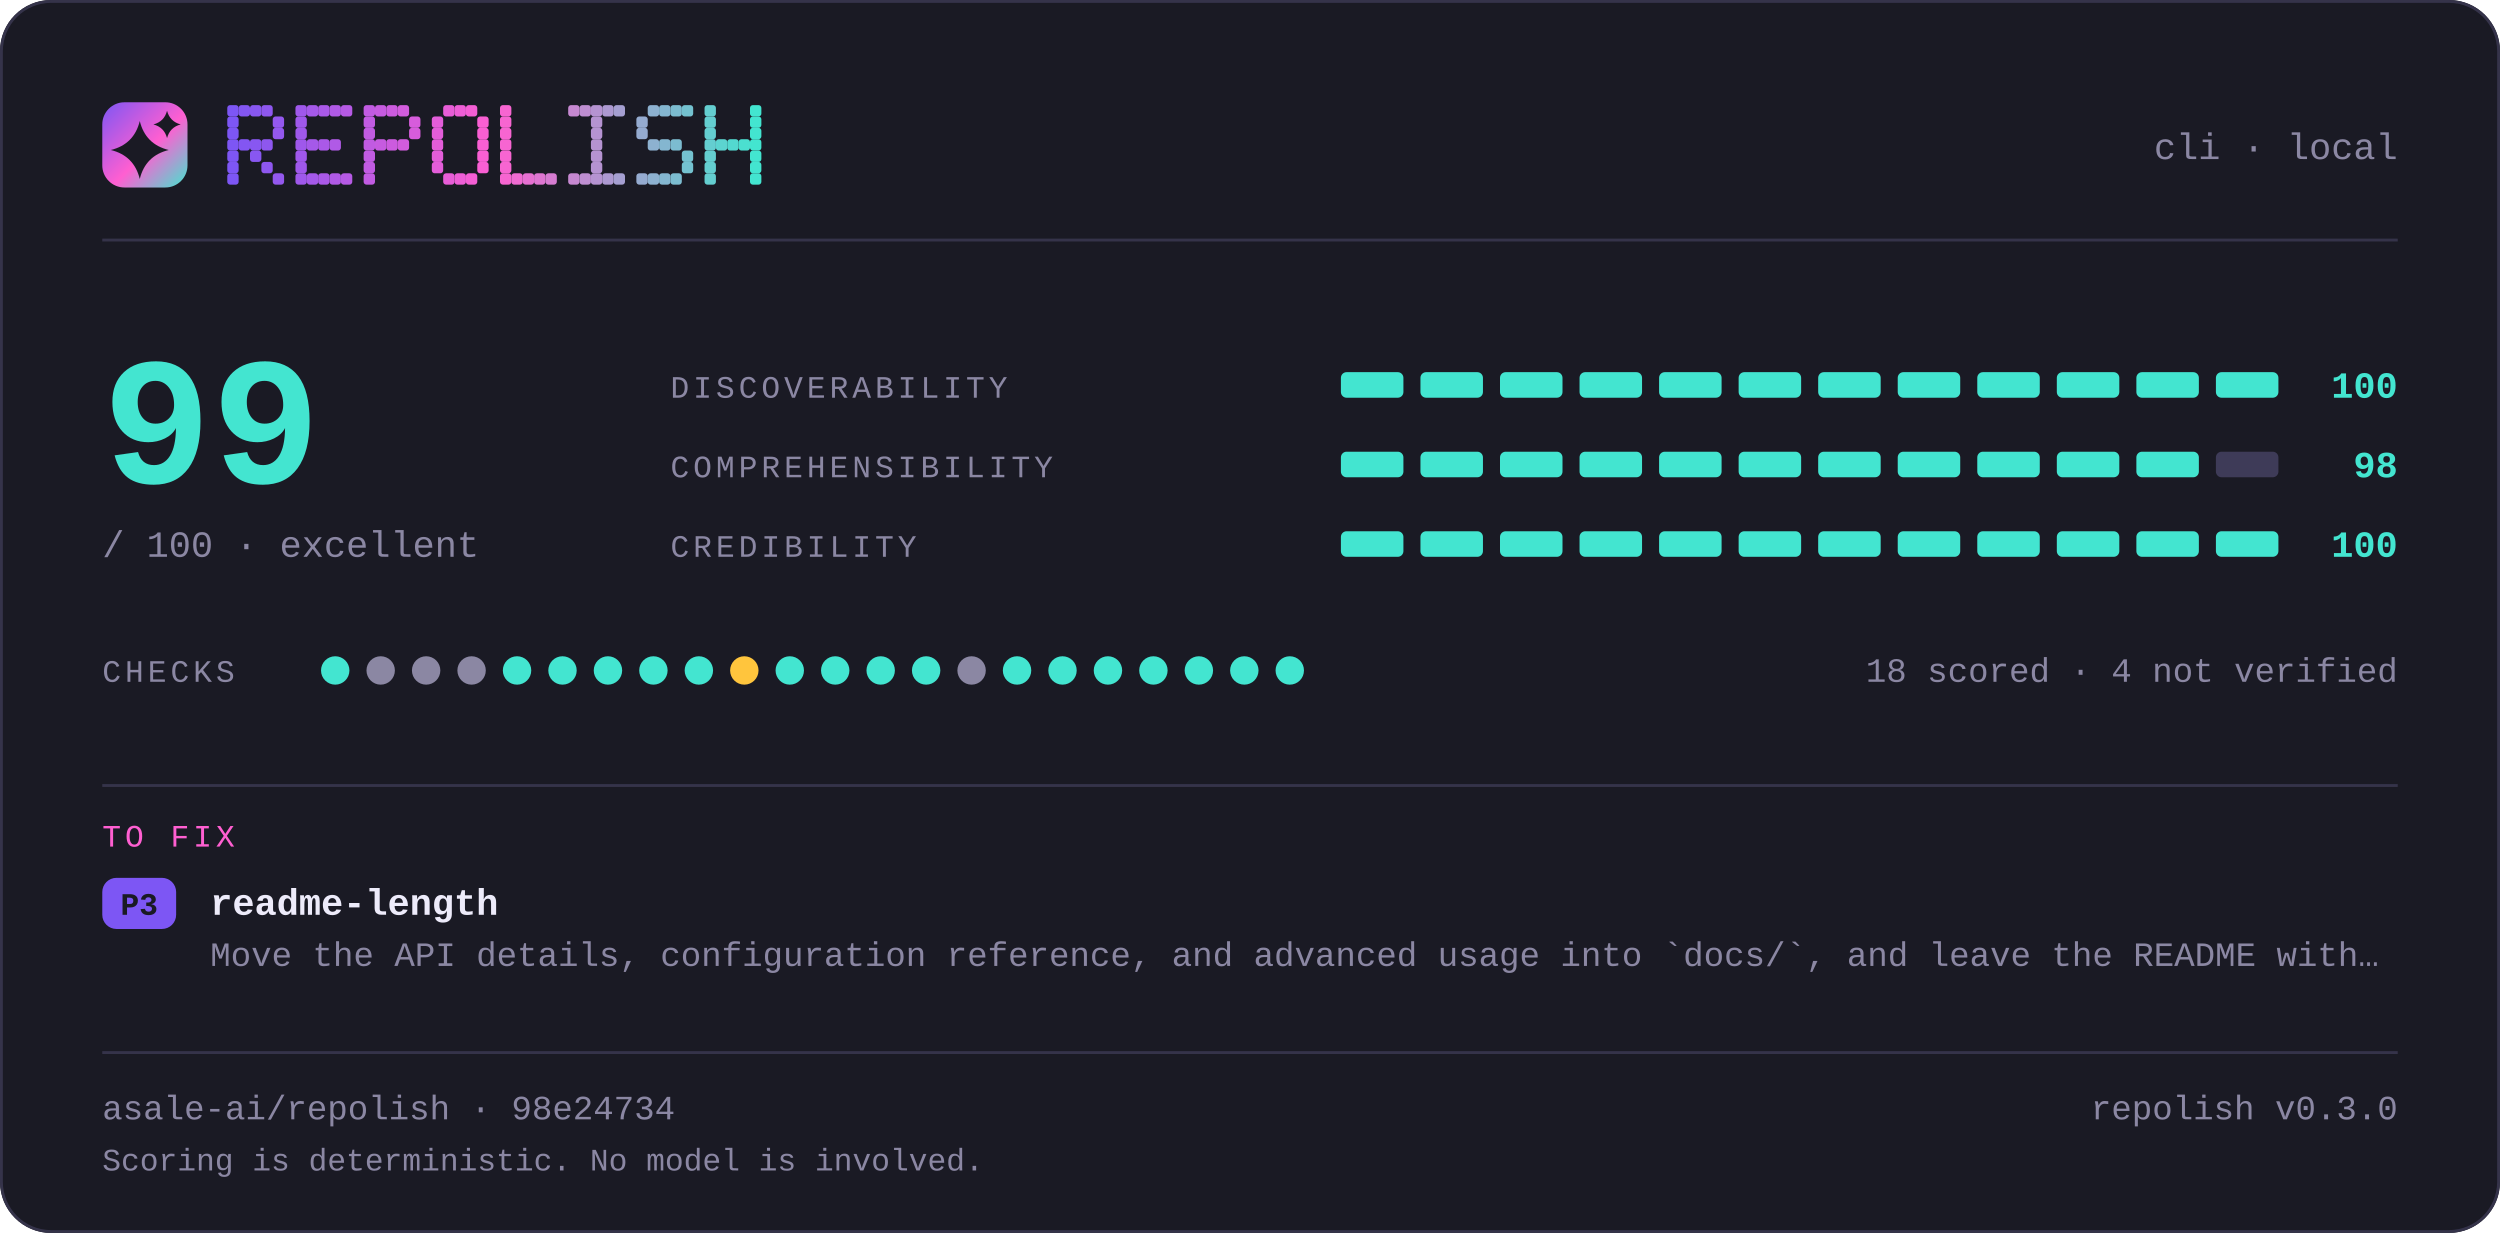
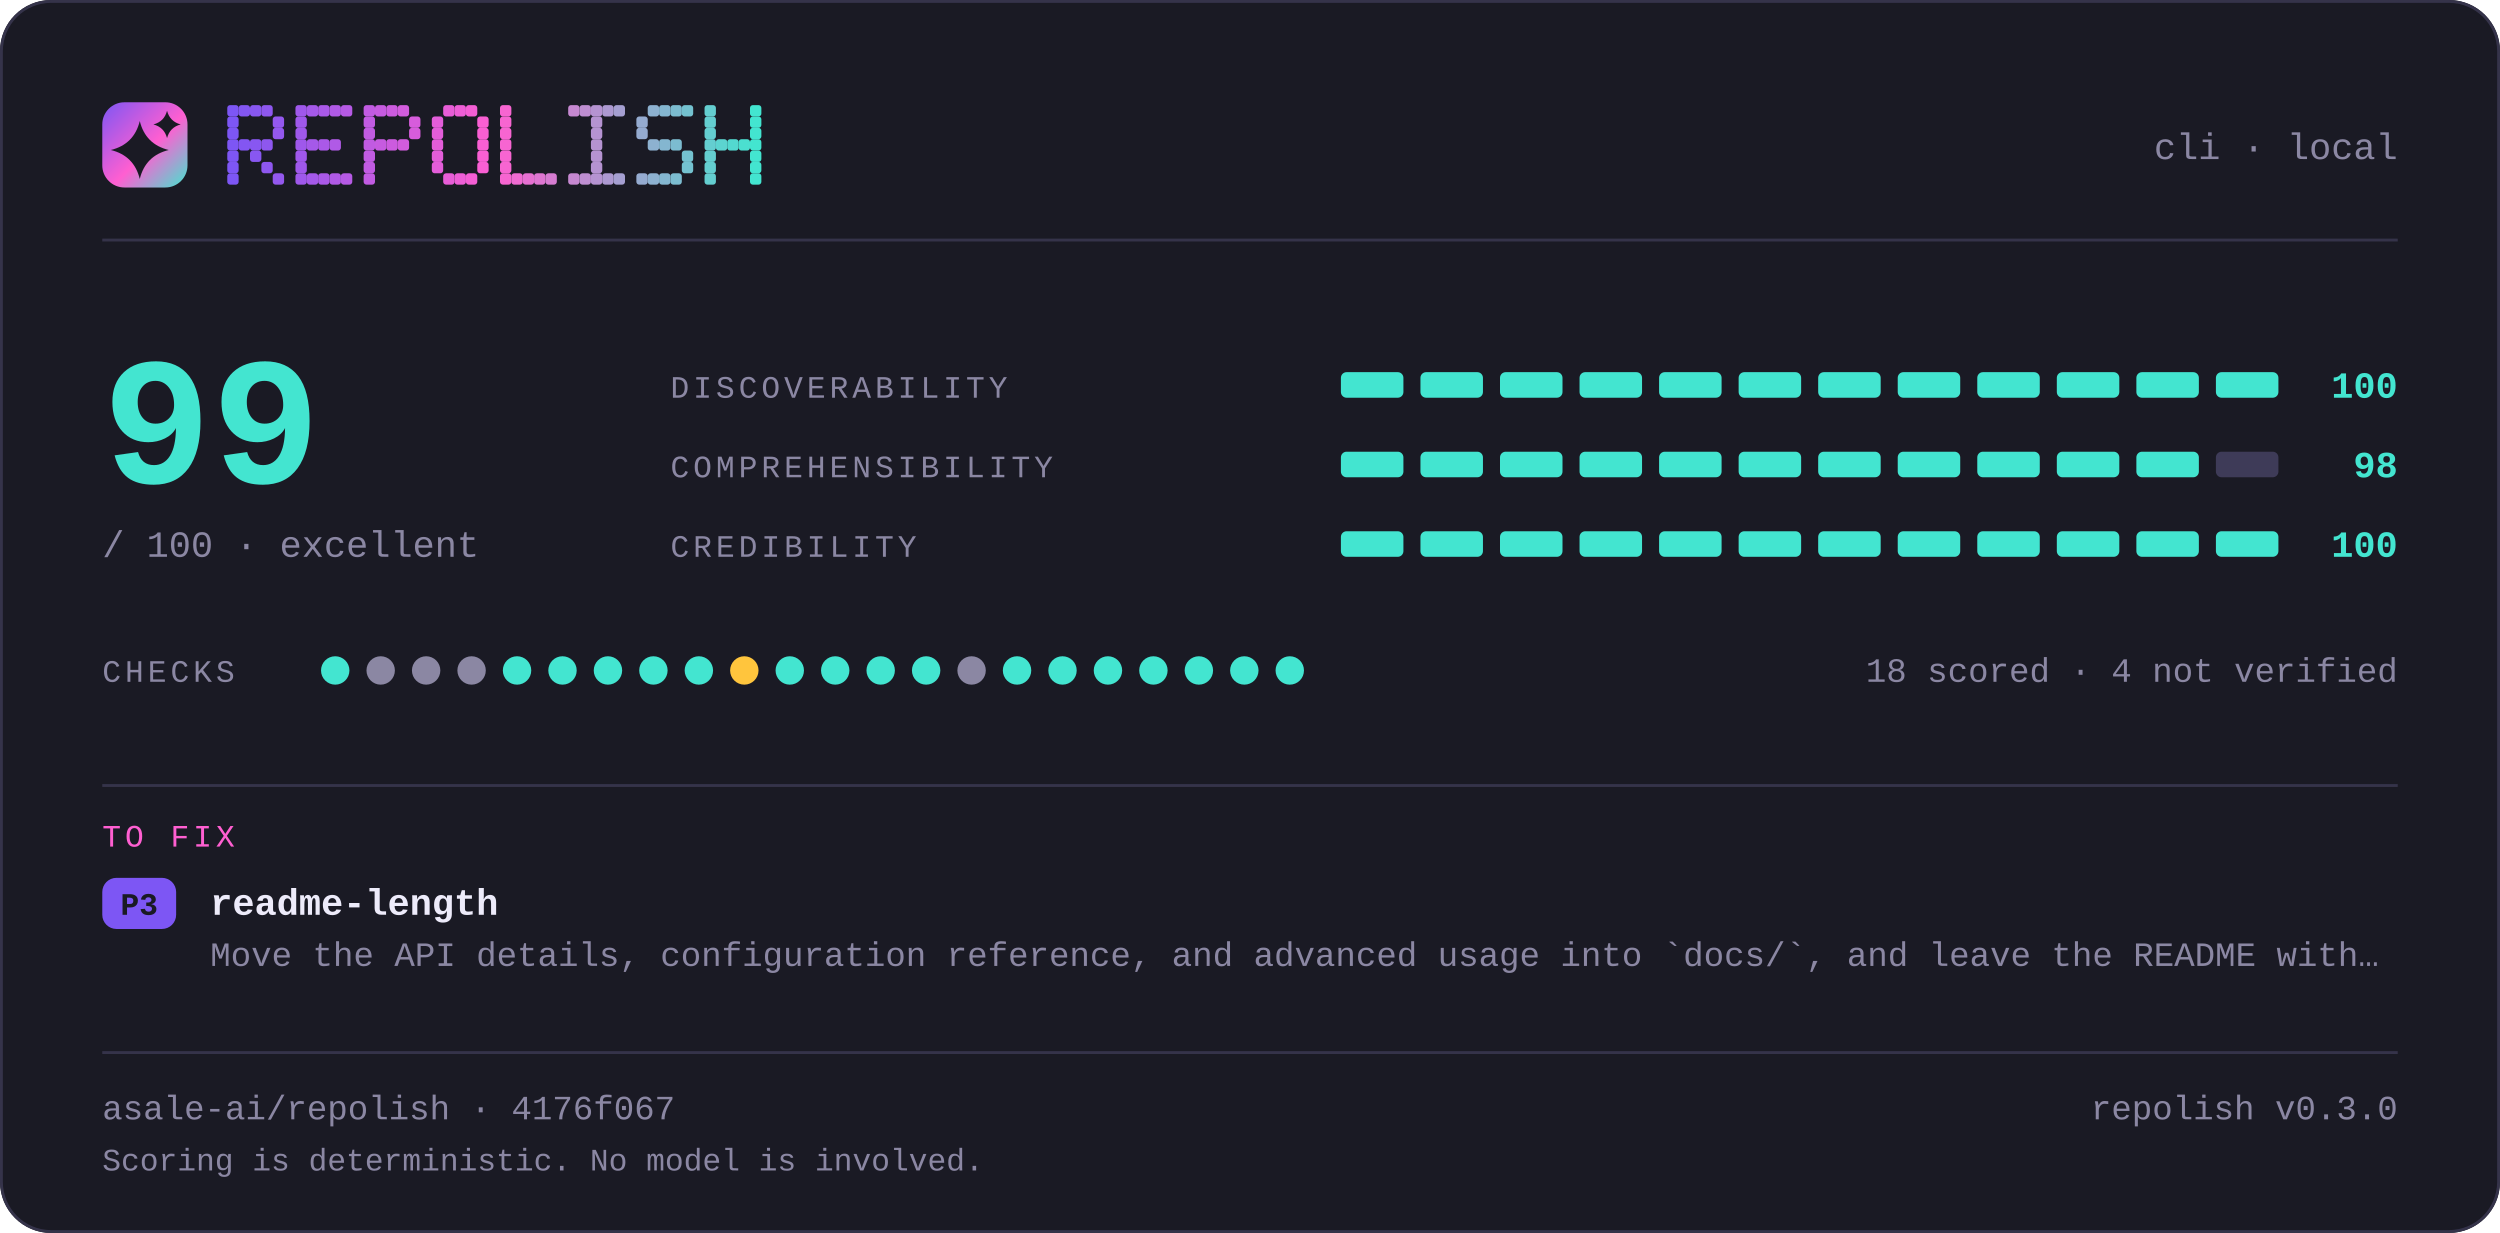
<svg xmlns="http://www.w3.org/2000/svg" width="880" height="434" viewBox="0 0 880 434" lang="en" role="img" aria-label="repolish report card — 99 out of 100">
  <defs>
    <linearGradient id="brand" x1="0" y1="0" x2="1" y2="1">
      <stop offset="0" stop-color="#7d56f4" />
      <stop offset="0.55" stop-color="#ff5fd1" />
      <stop offset="1" stop-color="#43e5d0" />
    </linearGradient>
  </defs>
  <style>
-     .t { font-family: ui-monospace, SFMono-Regular, "SF Mono", Menlo, Consolas, "Liberation Mono", "Noto Sans Mono CJK SC", "Microsoft YaHei", monospace; }
+     .t { font-family: ui-monospace, SFMono-Regular, "SF Mono", Menlo, Consolas, "Liberation Mono", "Noto Sans Mono CJK SC", "Noto Sans Mono CJK JP", "Microsoft YaHei", "Hiragino Sans", "Yu Gothic", monospace; }
  </style>
  <rect x="0" y="0" width="880" height="434" rx="18.0" fill="#1a1a24" />
  <rect x="0.5" y="0.5" width="879" height="433" rx="17.5" fill="none" stroke="#35334a" />
  <rect x="36" y="36" width="30" height="30" rx="7.8" fill="url(#brand)" />
  <path d="M49.2 42.6Q51.2 50.8 59.4 52.8Q51.2 54.8 49.2 63.0Q47.2 54.8 39.0 52.8Q47.2 50.8 49.2 42.6Z" fill="#1a1a24" />
  <path d="M58.8 39.0Q59.8 42.8 63.6 43.8Q59.8 44.8 58.8 48.6Q57.8 44.8 54.0 43.8Q57.8 42.8 58.8 39.0Z" fill="#1a1a24" />
  <g fill="#7d56f4">
    <rect x="80" y="37" width="4" height="4" rx="1" />
    <rect x="80" y="41" width="4" height="4" rx="1" />
    <rect x="80" y="45" width="4" height="4" rx="1" />
    <rect x="80" y="49" width="4" height="4" rx="1" />
    <rect x="80" y="53" width="4" height="4" rx="1" />
    <rect x="80" y="57" width="4" height="4" rx="1" />
    <rect x="80" y="61" width="4" height="4" rx="1" />
  </g>
  <g fill="#8356f2">
    <rect x="84" y="37" width="4" height="4" rx="1" />
    <rect x="84" y="49" width="4" height="4" rx="1" />
  </g>
  <g fill="#8857f1">
    <rect x="88" y="37" width="4" height="4" rx="1" />
    <rect x="88" y="49" width="4" height="4" rx="1" />
    <rect x="88" y="53" width="4" height="4" rx="1" />
  </g>
  <g fill="#8e57ef">
    <rect x="92" y="37" width="4" height="4" rx="1" />
    <rect x="92" y="49" width="4" height="4" rx="1" />
    <rect x="92" y="57" width="4" height="4" rx="1" />
  </g>
  <g fill="#9458ee">
    <rect x="96" y="41" width="4" height="4" rx="1" />
    <rect x="96" y="45" width="4" height="4" rx="1" />
    <rect x="96" y="61" width="4" height="4" rx="1" />
  </g>
  <g fill="#9f58eb">
    <rect x="104" y="37" width="4" height="4" rx="1" />
    <rect x="104" y="41" width="4" height="4" rx="1" />
    <rect x="104" y="45" width="4" height="4" rx="1" />
    <rect x="104" y="49" width="4" height="4" rx="1" />
    <rect x="104" y="53" width="4" height="4" rx="1" />
    <rect x="104" y="57" width="4" height="4" rx="1" />
    <rect x="104" y="61" width="4" height="4" rx="1" />
  </g>
  <g fill="#a559e9">
    <rect x="108" y="37" width="4" height="4" rx="1" />
    <rect x="108" y="49" width="4" height="4" rx="1" />
    <rect x="108" y="61" width="4" height="4" rx="1" />
  </g>
  <g fill="#aa59e8">
    <rect x="112" y="37" width="4" height="4" rx="1" />
    <rect x="112" y="49" width="4" height="4" rx="1" />
    <rect x="112" y="61" width="4" height="4" rx="1" />
  </g>
  <g fill="#b05ae6">
    <rect x="116" y="37" width="4" height="4" rx="1" />
    <rect x="116" y="49" width="4" height="4" rx="1" />
    <rect x="116" y="61" width="4" height="4" rx="1" />
  </g>
  <g fill="#b65ae5">
    <rect x="120" y="37" width="4" height="4" rx="1" />
    <rect x="120" y="61" width="4" height="4" rx="1" />
  </g>
  <g fill="#c15be2">
    <rect x="128" y="37" width="4" height="4" rx="1" />
    <rect x="128" y="41" width="4" height="4" rx="1" />
    <rect x="128" y="45" width="4" height="4" rx="1" />
    <rect x="128" y="49" width="4" height="4" rx="1" />
    <rect x="128" y="53" width="4" height="4" rx="1" />
    <rect x="128" y="57" width="4" height="4" rx="1" />
    <rect x="128" y="61" width="4" height="4" rx="1" />
  </g>
  <g fill="#c65be0">
    <rect x="132" y="37" width="4" height="4" rx="1" />
    <rect x="132" y="49" width="4" height="4" rx="1" />
  </g>
  <g fill="#cc5bdf">
    <rect x="136" y="37" width="4" height="4" rx="1" />
    <rect x="136" y="49" width="4" height="4" rx="1" />
  </g>
  <g fill="#d25cdd">
    <rect x="140" y="37" width="4" height="4" rx="1" />
    <rect x="140" y="49" width="4" height="4" rx="1" />
  </g>
  <g fill="#d75cdc">
    <rect x="144" y="41" width="4" height="4" rx="1" />
    <rect x="144" y="45" width="4" height="4" rx="1" />
  </g>
  <g fill="#e35dd9">
    <rect x="152" y="41" width="4" height="4" rx="1" />
    <rect x="152" y="45" width="4" height="4" rx="1" />
    <rect x="152" y="49" width="4" height="4" rx="1" />
    <rect x="152" y="53" width="4" height="4" rx="1" />
    <rect x="152" y="57" width="4" height="4" rx="1" />
  </g>
  <g fill="#e85dd7">
    <rect x="156" y="37" width="4" height="4" rx="1" />
    <rect x="156" y="61" width="4" height="4" rx="1" />
  </g>
  <g fill="#ee5ed6">
    <rect x="160" y="37" width="4" height="4" rx="1" />
    <rect x="160" y="61" width="4" height="4" rx="1" />
  </g>
  <g fill="#f45ed4">
    <rect x="164" y="37" width="4" height="4" rx="1" />
    <rect x="164" y="61" width="4" height="4" rx="1" />
  </g>
  <g fill="#f95fd3">
    <rect x="168" y="41" width="4" height="4" rx="1" />
    <rect x="168" y="45" width="4" height="4" rx="1" />
    <rect x="168" y="49" width="4" height="4" rx="1" />
    <rect x="168" y="53" width="4" height="4" rx="1" />
    <rect x="168" y="57" width="4" height="4" rx="1" />
  </g>
  <g fill="#f765d1">
    <rect x="176" y="37" width="4" height="4" rx="1" />
    <rect x="176" y="41" width="4" height="4" rx="1" />
    <rect x="176" y="45" width="4" height="4" rx="1" />
    <rect x="176" y="49" width="4" height="4" rx="1" />
    <rect x="176" y="53" width="4" height="4" rx="1" />
    <rect x="176" y="57" width="4" height="4" rx="1" />
    <rect x="176" y="61" width="4" height="4" rx="1" />
  </g>
  <g fill="#ef6bd1">
    <rect x="180" y="61" width="4" height="4" rx="1" />
  </g>
  <g fill="#e670d1">
    <rect x="184" y="61" width="4" height="4" rx="1" />
  </g>
  <g fill="#de76d1">
    <rect x="188" y="61" width="4" height="4" rx="1" />
  </g>
  <g fill="#d67cd1">
    <rect x="192" y="61" width="4" height="4" rx="1" />
  </g>
  <g fill="#c688d1">
    <rect x="200" y="37" width="4" height="4" rx="1" />
    <rect x="200" y="61" width="4" height="4" rx="1" />
  </g>
  <g fill="#be8ed1">
    <rect x="204" y="37" width="4" height="4" rx="1" />
    <rect x="204" y="61" width="4" height="4" rx="1" />
  </g>
  <g fill="#b593d1">
    <rect x="208" y="37" width="4" height="4" rx="1" />
    <rect x="208" y="41" width="4" height="4" rx="1" />
    <rect x="208" y="45" width="4" height="4" rx="1" />
    <rect x="208" y="49" width="4" height="4" rx="1" />
    <rect x="208" y="53" width="4" height="4" rx="1" />
    <rect x="208" y="57" width="4" height="4" rx="1" />
    <rect x="208" y="61" width="4" height="4" rx="1" />
  </g>
  <g fill="#ad99d1">
    <rect x="212" y="37" width="4" height="4" rx="1" />
    <rect x="212" y="61" width="4" height="4" rx="1" />
  </g>
  <g fill="#a59fd1">
    <rect x="216" y="37" width="4" height="4" rx="1" />
    <rect x="216" y="61" width="4" height="4" rx="1" />
  </g>
  <g fill="#95abd0">
    <rect x="224" y="41" width="4" height="4" rx="1" />
    <rect x="224" y="45" width="4" height="4" rx="1" />
    <rect x="224" y="61" width="4" height="4" rx="1" />
  </g>
  <g fill="#8db1d0">
    <rect x="228" y="37" width="4" height="4" rx="1" />
    <rect x="228" y="49" width="4" height="4" rx="1" />
    <rect x="228" y="61" width="4" height="4" rx="1" />
  </g>
  <g fill="#84b6d0">
    <rect x="232" y="37" width="4" height="4" rx="1" />
    <rect x="232" y="49" width="4" height="4" rx="1" />
    <rect x="232" y="61" width="4" height="4" rx="1" />
  </g>
  <g fill="#7cbcd0">
    <rect x="236" y="37" width="4" height="4" rx="1" />
    <rect x="236" y="49" width="4" height="4" rx="1" />
    <rect x="236" y="61" width="4" height="4" rx="1" />
  </g>
  <g fill="#74c2d0">
    <rect x="240" y="37" width="4" height="4" rx="1" />
    <rect x="240" y="53" width="4" height="4" rx="1" />
    <rect x="240" y="57" width="4" height="4" rx="1" />
  </g>
  <g fill="#64ced0">
    <rect x="248" y="37" width="4" height="4" rx="1" />
    <rect x="248" y="41" width="4" height="4" rx="1" />
    <rect x="248" y="45" width="4" height="4" rx="1" />
    <rect x="248" y="49" width="4" height="4" rx="1" />
    <rect x="248" y="53" width="4" height="4" rx="1" />
    <rect x="248" y="57" width="4" height="4" rx="1" />
    <rect x="248" y="61" width="4" height="4" rx="1" />
  </g>
  <g fill="#5cd4d0">
    <rect x="252" y="49" width="4" height="4" rx="1" />
  </g>
  <g fill="#53d9d0">
    <rect x="256" y="49" width="4" height="4" rx="1" />
  </g>
  <g fill="#4bdfd0">
    <rect x="260" y="49" width="4" height="4" rx="1" />
  </g>
  <g fill="#43e5d0">
    <rect x="264" y="37" width="4" height="4" rx="1" />
    <rect x="264" y="41" width="4" height="4" rx="1" />
    <rect x="264" y="45" width="4" height="4" rx="1" />
    <rect x="264" y="49" width="4" height="4" rx="1" />
    <rect x="264" y="53" width="4" height="4" rx="1" />
    <rect x="264" y="57" width="4" height="4" rx="1" />
    <rect x="264" y="61" width="4" height="4" rx="1" />
  </g>
  <text class="t" x="844" y="56" font-size="13" fill="#8b87a3" text-anchor="end">cli · local</text>
  <rect x="36" y="84" width="808" height="1" fill="#35334a" />
  <text class="t" x="36" y="170" font-size="64" fill="#43e5d0" text-anchor="start" font-weight="700">99</text>
  <text class="t" x="36" y="196" font-size="13" fill="#8b87a3" text-anchor="start">/ 100  ·  excellent</text>
  <text class="t" x="236" y="140" font-size="11" fill="#8b87a3" text-anchor="start" letter-spacing="1.4">DISCOVERABILITY</text>
  <rect x="472" y="131" width="22" height="9" rx="2.0" fill="#43e5d0" />
  <rect x="500" y="131" width="22" height="9" rx="2.0" fill="#43e5d0" />
  <rect x="528" y="131" width="22" height="9" rx="2.0" fill="#43e5d0" />
  <rect x="556" y="131" width="22" height="9" rx="2.0" fill="#43e5d0" />
  <rect x="584" y="131" width="22" height="9" rx="2.0" fill="#43e5d0" />
  <rect x="612" y="131" width="22" height="9" rx="2.0" fill="#43e5d0" />
  <rect x="640" y="131" width="22" height="9" rx="2.0" fill="#43e5d0" />
  <rect x="668" y="131" width="22" height="9" rx="2.0" fill="#43e5d0" />
  <rect x="696" y="131" width="22" height="9" rx="2.0" fill="#43e5d0" />
  <rect x="724" y="131" width="22" height="9" rx="2.0" fill="#43e5d0" />
  <rect x="752" y="131" width="22" height="9" rx="2.0" fill="#43e5d0" />
  <rect x="780" y="131" width="22" height="9" rx="2.0" fill="#43e5d0" />
  <text class="t" x="844" y="140" font-size="13" fill="#43e5d0" text-anchor="end" font-weight="700">100</text>
  <text class="t" x="236" y="168" font-size="11" fill="#8b87a3" text-anchor="start" letter-spacing="1.4">COMPREHENSIBILITY</text>
  <rect x="472" y="159" width="22" height="9" rx="2.0" fill="#43e5d0" />
  <rect x="500" y="159" width="22" height="9" rx="2.0" fill="#43e5d0" />
  <rect x="528" y="159" width="22" height="9" rx="2.0" fill="#43e5d0" />
  <rect x="556" y="159" width="22" height="9" rx="2.0" fill="#43e5d0" />
  <rect x="584" y="159" width="22" height="9" rx="2.0" fill="#43e5d0" />
  <rect x="612" y="159" width="22" height="9" rx="2.0" fill="#43e5d0" />
  <rect x="640" y="159" width="22" height="9" rx="2.0" fill="#43e5d0" />
  <rect x="668" y="159" width="22" height="9" rx="2.0" fill="#43e5d0" />
  <rect x="696" y="159" width="22" height="9" rx="2.0" fill="#43e5d0" />
  <rect x="724" y="159" width="22" height="9" rx="2.0" fill="#43e5d0" />
  <rect x="752" y="159" width="22" height="9" rx="2.0" fill="#43e5d0" />
  <rect x="780" y="159" width="22" height="9" rx="2.0" fill="#3e3b58" />
  <text class="t" x="844" y="168" font-size="13" fill="#43e5d0" text-anchor="end" font-weight="700">98</text>
  <text class="t" x="236" y="196" font-size="11" fill="#8b87a3" text-anchor="start" letter-spacing="1.4">CREDIBILITY</text>
  <rect x="472" y="187" width="22" height="9" rx="2.0" fill="#43e5d0" />
  <rect x="500" y="187" width="22" height="9" rx="2.0" fill="#43e5d0" />
  <rect x="528" y="187" width="22" height="9" rx="2.0" fill="#43e5d0" />
  <rect x="556" y="187" width="22" height="9" rx="2.0" fill="#43e5d0" />
  <rect x="584" y="187" width="22" height="9" rx="2.0" fill="#43e5d0" />
  <rect x="612" y="187" width="22" height="9" rx="2.0" fill="#43e5d0" />
  <rect x="640" y="187" width="22" height="9" rx="2.0" fill="#43e5d0" />
  <rect x="668" y="187" width="22" height="9" rx="2.0" fill="#43e5d0" />
  <rect x="696" y="187" width="22" height="9" rx="2.0" fill="#43e5d0" />
  <rect x="724" y="187" width="22" height="9" rx="2.0" fill="#43e5d0" />
  <rect x="752" y="187" width="22" height="9" rx="2.0" fill="#43e5d0" />
  <rect x="780" y="187" width="22" height="9" rx="2.0" fill="#43e5d0" />
  <text class="t" x="844" y="196" font-size="13" fill="#43e5d0" text-anchor="end" font-weight="700">100</text>
  <text class="t" x="36" y="240" font-size="11" fill="#8b87a3" text-anchor="start" letter-spacing="1.4">CHECKS</text>
  <circle cx="118" cy="236" r="5" fill="#43e5d0" />
  <circle cx="134" cy="236" r="5" fill="#8b87a3" />
  <circle cx="150" cy="236" r="5" fill="#8b87a3" />
  <circle cx="166" cy="236" r="5" fill="#8b87a3" />
  <circle cx="182" cy="236" r="5" fill="#43e5d0" />
  <circle cx="198" cy="236" r="5" fill="#43e5d0" />
  <circle cx="214" cy="236" r="5" fill="#43e5d0" />
  <circle cx="230" cy="236" r="5" fill="#43e5d0" />
  <circle cx="246" cy="236" r="5" fill="#43e5d0" />
  <circle cx="262" cy="236" r="5" fill="#ffc53d" />
  <circle cx="278" cy="236" r="5" fill="#43e5d0" />
  <circle cx="294" cy="236" r="5" fill="#43e5d0" />
  <circle cx="310" cy="236" r="5" fill="#43e5d0" />
  <circle cx="326" cy="236" r="5" fill="#43e5d0" />
  <circle cx="342" cy="236" r="5" fill="#8b87a3" />
  <circle cx="358" cy="236" r="5" fill="#43e5d0" />
  <circle cx="374" cy="236" r="5" fill="#43e5d0" />
  <circle cx="390" cy="236" r="5" fill="#43e5d0" />
  <circle cx="406" cy="236" r="5" fill="#43e5d0" />
  <circle cx="422" cy="236" r="5" fill="#43e5d0" />
  <circle cx="438" cy="236" r="5" fill="#43e5d0" />
  <circle cx="454" cy="236" r="5" fill="#43e5d0" />
  <text class="t" x="844" y="240" font-size="12" fill="#8b87a3" text-anchor="end">18 scored · 4 not verified</text>
  <rect x="36" y="276" width="808" height="1" fill="#35334a" />
  <text class="t" x="36" y="298" font-size="11" fill="#ff5fd1" text-anchor="start" letter-spacing="1.4">TO FIX</text>
  <rect x="36" y="309" width="26" height="18" rx="5.0" fill="#7d56f4" />
  <text class="t" x="49" y="322" font-size="11" fill="#1a1a24" text-anchor="middle" font-weight="700">P3</text>
  <text class="t" x="74" y="322" font-size="13" fill="#edebfa" text-anchor="start" font-weight="700">readme-length</text>
  <text class="t" x="74" y="340" font-size="12" fill="#8b87a3" text-anchor="start">Move the API details, configuration reference, and advanced usage into `docs/`, and leave the README with…</text>
  <rect x="36" y="370" width="808" height="1" fill="#35334a" />
-   <text class="t" x="36" y="394" font-size="12" fill="#8b87a3" text-anchor="start">asale-ai/repolish · 98e24734</text>
+   <text class="t" x="36" y="394" font-size="12" fill="#8b87a3" text-anchor="start">asale-ai/repolish · 4176f067</text>
  <text class="t" x="844" y="394" font-size="12" fill="#8b87a3" text-anchor="end">repolish v0.3.0</text>
  <text class="t" x="36" y="412" font-size="11" fill="#8b87a3" text-anchor="start">Scoring is deterministic. No model is involved.</text>
</svg>
